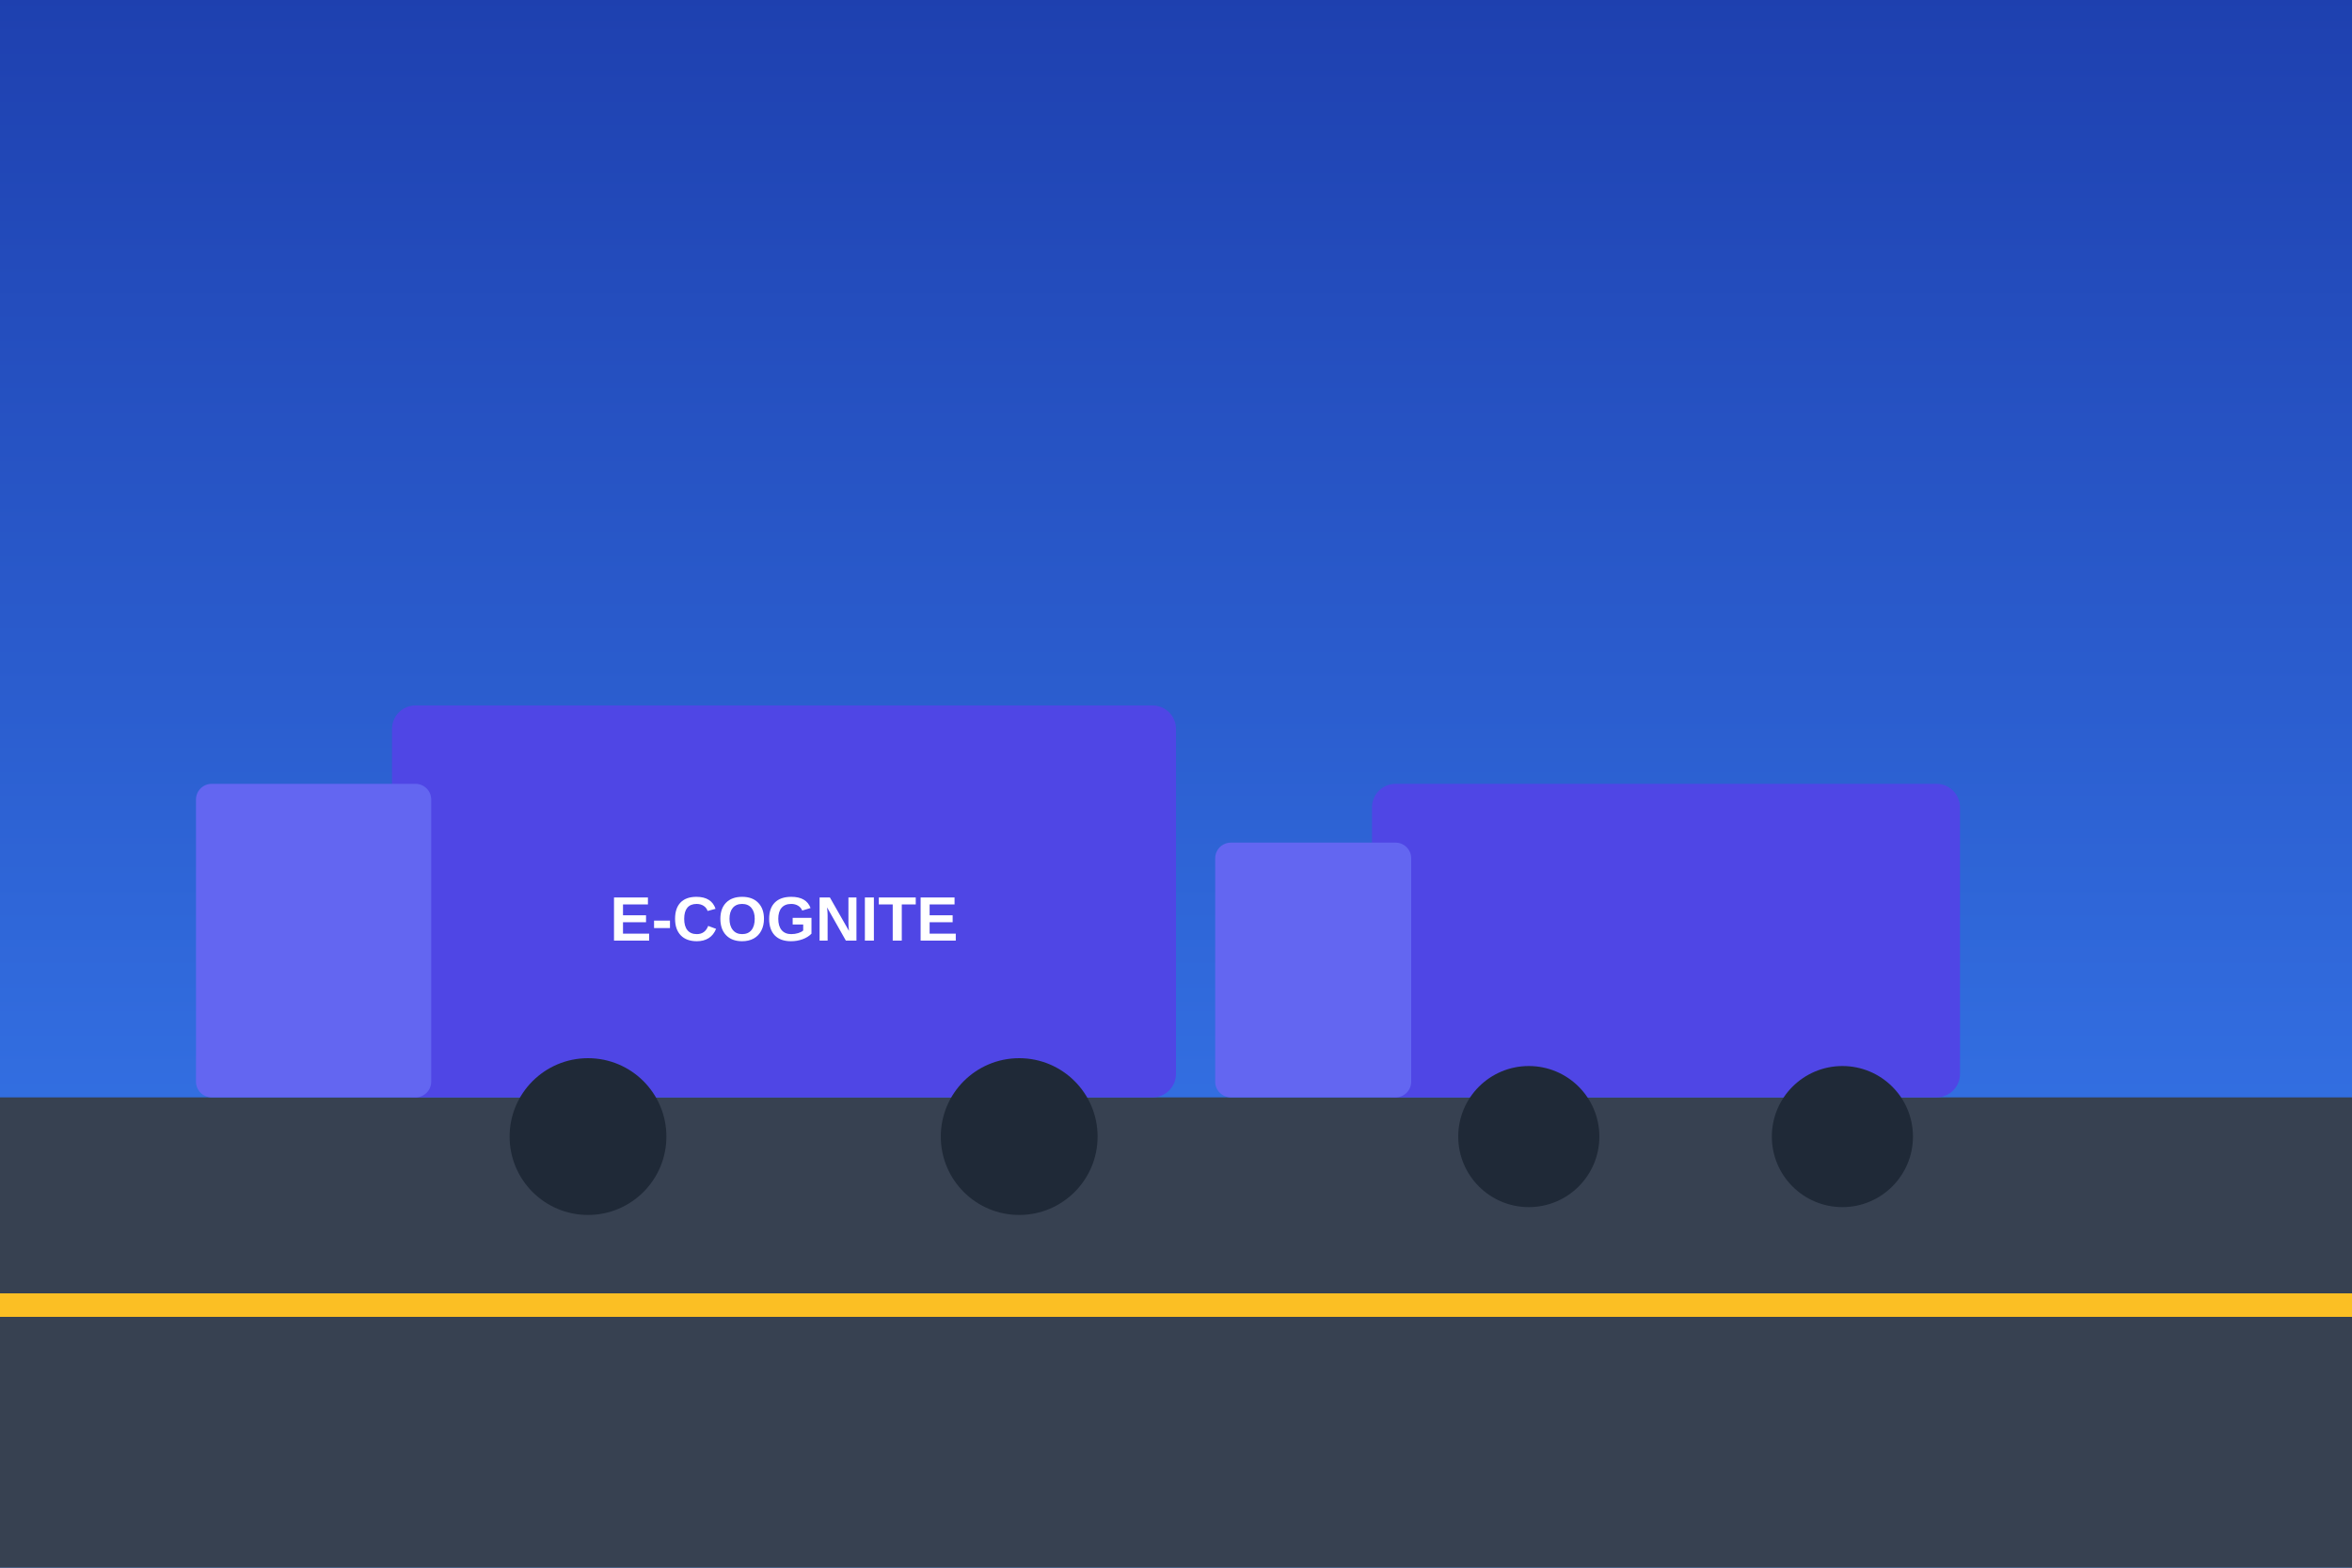
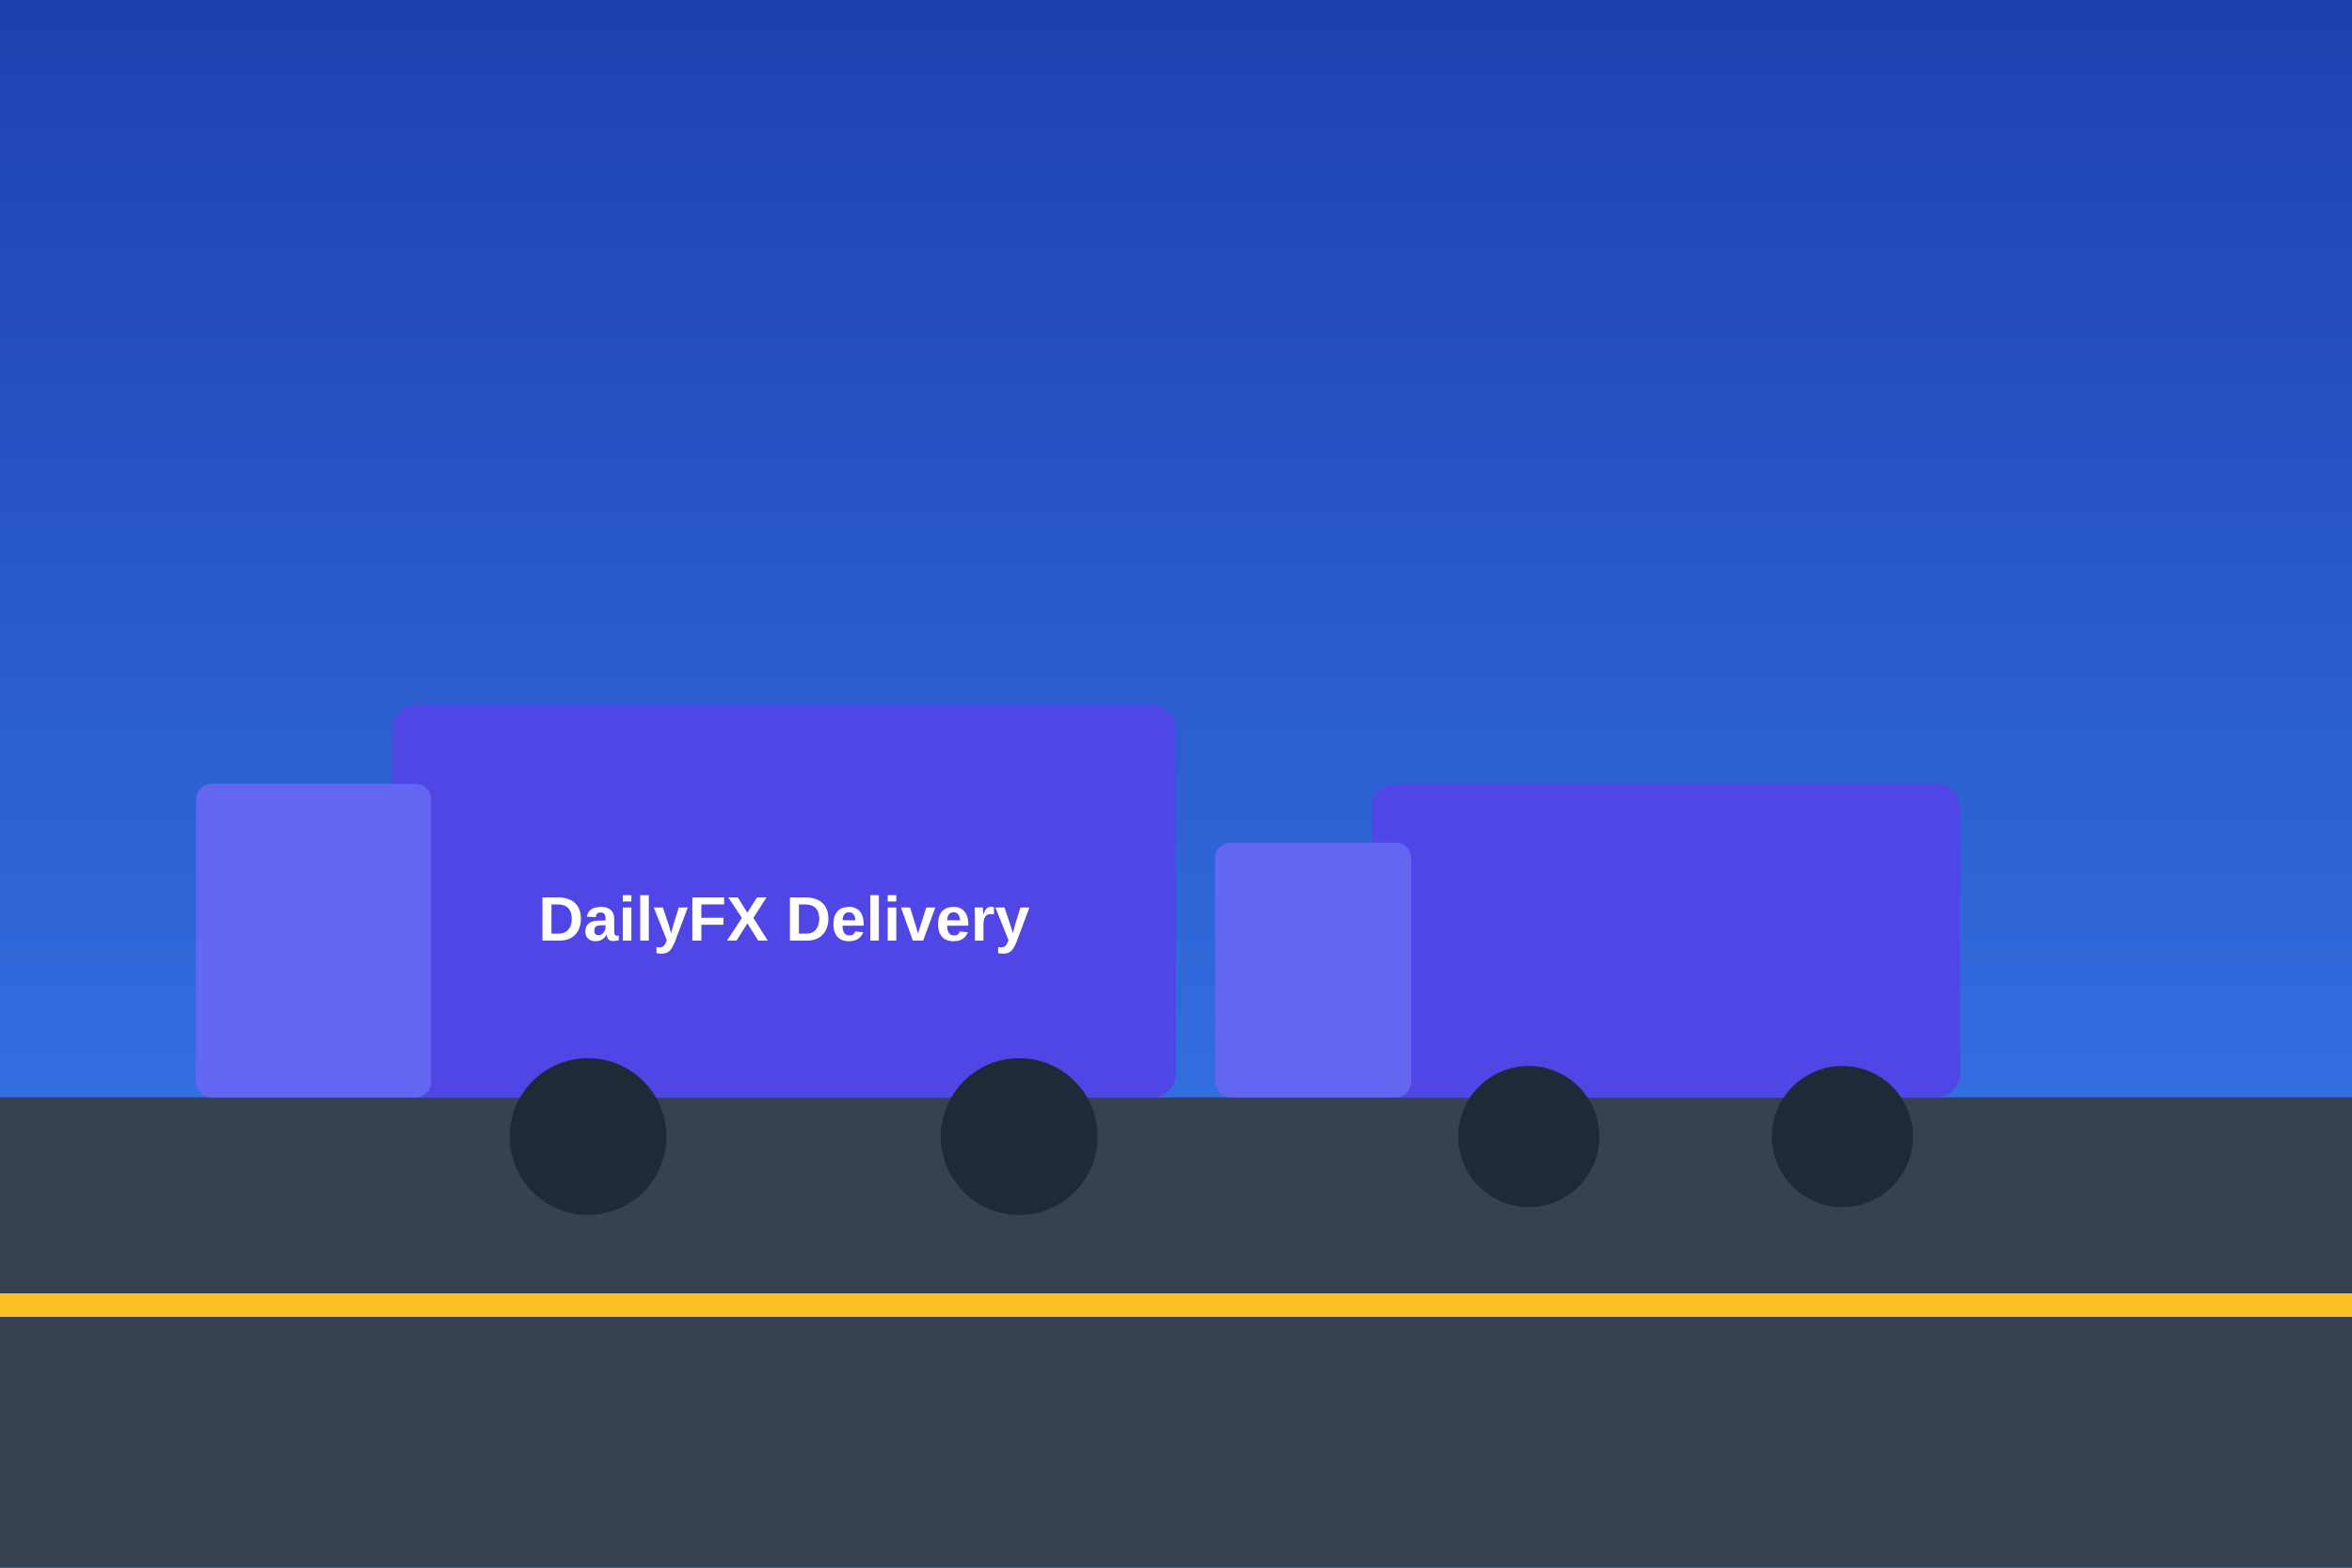
<svg xmlns="http://www.w3.org/2000/svg" viewBox="0 0 600 400">
  <defs>
    <linearGradient id="rd2" x1="0%" y1="0%" x2="0%" y2="100%">
      <stop offset="0%" style="stop-color:#1e40af" />
      <stop offset="100%" style="stop-color:#3b82f6" />
    </linearGradient>
  </defs>
  <rect width="600" height="400" fill="url(#rd2)" />
  <rect x="0" y="280" width="600" height="120" fill="#374151" />
  <rect x="0" y="330" width="600" height="6" fill="#fbbf24" />
  <rect x="100" y="180" width="200" height="100" fill="#4f46e5" rx="6" />
  <rect x="50" y="200" width="60" height="80" fill="#6366f1" rx="4" />
  <circle cx="150" cy="290" r="20" fill="#1f2937" />
  <circle cx="260" cy="290" r="20" fill="#1f2937" />
-   <text x="200" y="240" font-family="Arial" font-size="16" fill="white" text-anchor="middle" font-weight="bold">E-COGNITE</text>
+   <text x="200" y="240" font-family="Arial" font-size="16" fill="white" text-anchor="middle" font-weight="bold">DailyFX Delivery</text>
  <rect x="350" y="200" width="150" height="80" fill="#4f46e5" rx="6" />
  <rect x="310" y="215" width="50" height="65" fill="#6366f1" rx="4" />
  <circle cx="390" cy="290" r="18" fill="#1f2937" />
  <circle cx="470" cy="290" r="18" fill="#1f2937" />
</svg>
